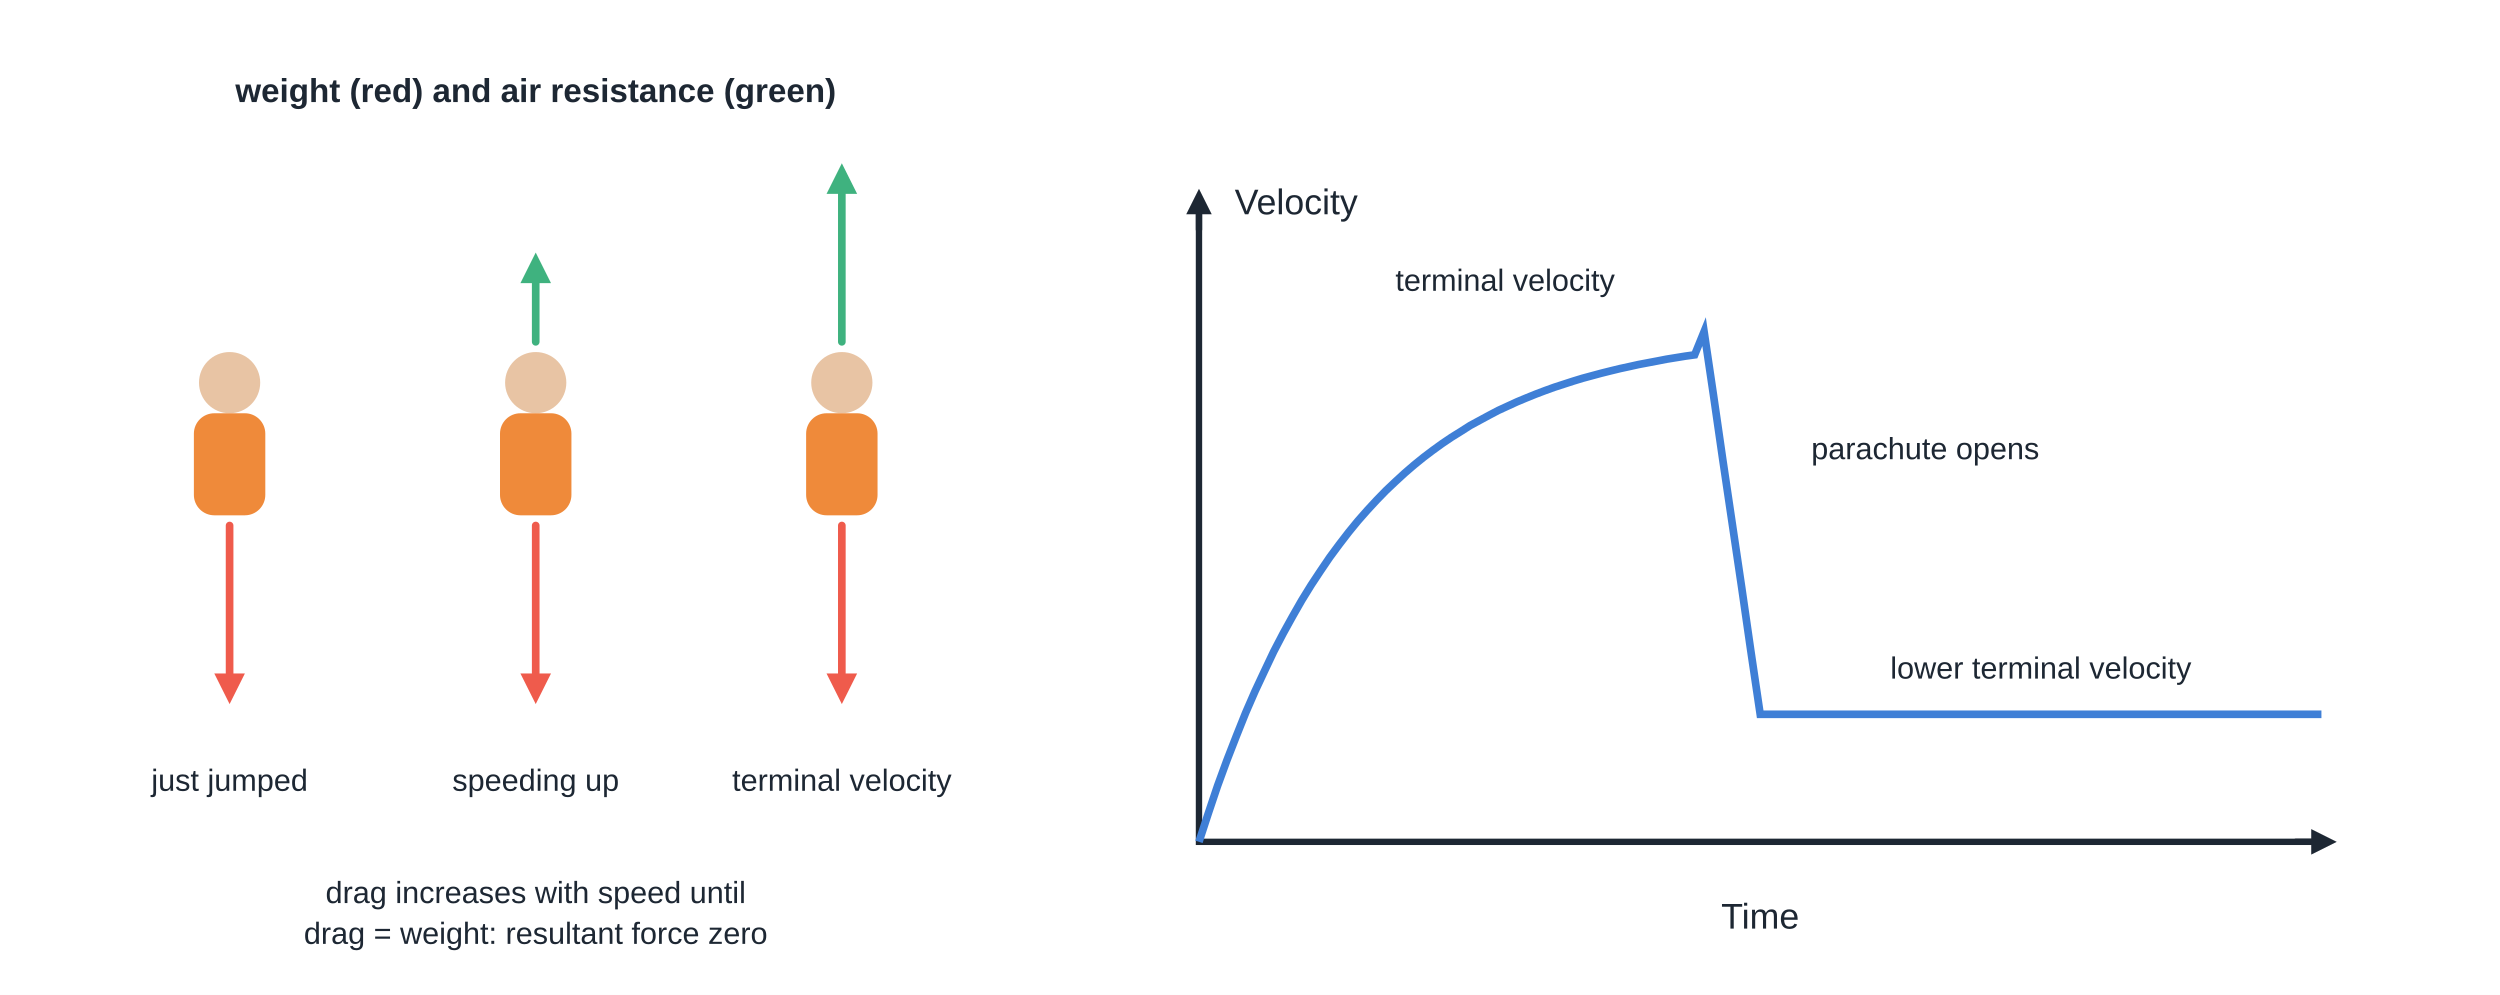
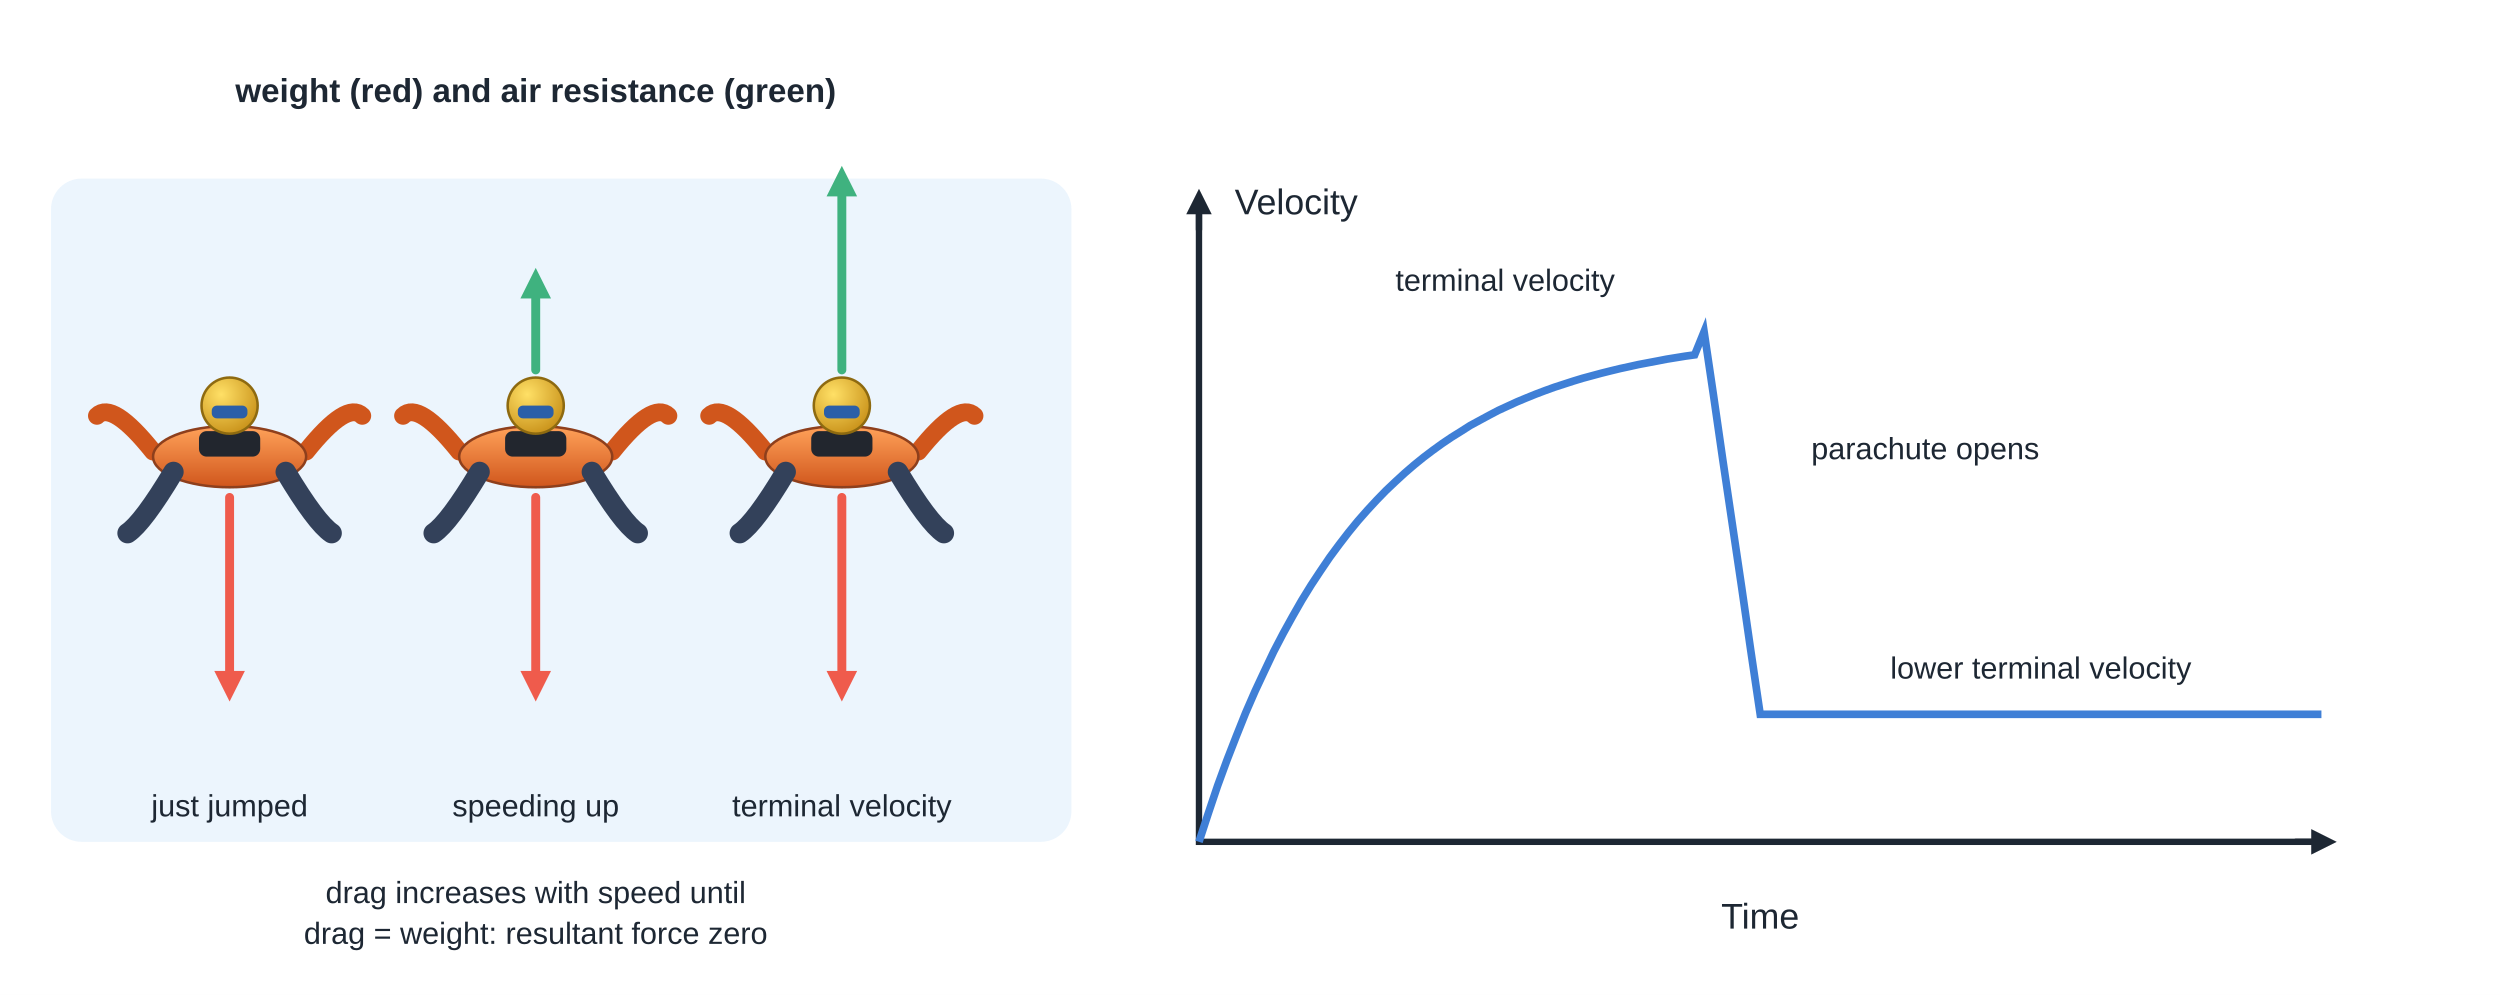
<svg xmlns="http://www.w3.org/2000/svg" viewBox="0 0 980 390" role="img" aria-label="Forces on a skydiver and a velocity–time graph showing terminal velocity" width="980" height="390" font-family="Arial, Helvetica, sans-serif" color="#1d2733">
  <rect x="0" y="0" width="980" height="390" fill="#ffffff" />
  <defs />
-   <circle cx="90" cy="150" r="12" fill="#e8c4a4" />
-   <rect x="76" y="162" width="28" height="40" rx="8" fill="#ef8a3a" />
-   <path d="M90.0 206.0L90.0 264.0" stroke="#ef5b4c" stroke-width="3" fill="none" stroke-linecap="round" />
-   <path d="M90.0 276.0L84.0 264.0L96.0 264.0Z" fill="#ef5b4c" />
-   <text x="90.0" y="310.0" font-size="12" text-anchor="middle" class="sf-lab" fill="#1d2733">just jumped</text>
-   <circle cx="210" cy="150" r="12" fill="#e8c4a4" />
-   <rect x="196" y="162" width="28" height="40" rx="8" fill="#ef8a3a" />
-   <path d="M210.0 206.0L210.0 264.0" stroke="#ef5b4c" stroke-width="3" fill="none" stroke-linecap="round" />
-   <path d="M210.0 276.0L204.0 264.0L216.0 264.0Z" fill="#ef5b4c" />
-   <path d="M210.0 134.0L210.0 111.0" stroke="#3fb27f" stroke-width="3" fill="none" stroke-linecap="round" />
-   <path d="M210.0 99.0L216.0 111.0L204.0 111.0Z" fill="#3fb27f" />
-   <text x="210.0" y="310.0" font-size="12" text-anchor="middle" class="sf-lab" fill="#1d2733">speeding up</text>
-   <circle cx="330" cy="150" r="12" fill="#e8c4a4" />
-   <rect x="316" y="162" width="28" height="40" rx="8" fill="#ef8a3a" />
-   <path d="M330.0 206.0L330.0 264.0" stroke="#ef5b4c" stroke-width="3" fill="none" stroke-linecap="round" />
-   <path d="M330.0 276.0L324.0 264.0L336.0 264.0Z" fill="#ef5b4c" />
-   <path d="M330.0 134.0L330.0 76.0" stroke="#3fb27f" stroke-width="3" fill="none" stroke-linecap="round" />
-   <path d="M330.0 64.0L336.0 76.0L324.0 76.0Z" fill="#3fb27f" />
-   <text x="330.0" y="310.0" font-size="12" text-anchor="middle" class="sf-lab" fill="#1d2733">terminal velocity</text>
+   <rect x="20" y="70" width="400" height="260" rx="12" fill="#5aa9f0" opacity=".12" />
+   <defs>
+     <linearGradient id="sgtv11aj" x1="0" y1="0" x2="0" y2="1">
+       <stop offset="0" stop-color="#ffa25a" />
+       <stop offset="1" stop-color="#d0561c" />
+     </linearGradient>
+     <radialGradient id="sgtv11ah" cx="0.35" cy="0.3" r="0.75">
+       <stop offset="0" stop-color="#ffe066" />
+       <stop offset="1" stop-color="#c9921a" />
+     </radialGradient>
+   </defs>
+   <path d="M60 177Q44 157 38 163M120 177Q136 157 142 163" stroke="#d0561c" stroke-width="7" stroke-linecap="round" fill="none" />
+   <ellipse cx="90" cy="179" rx="30" ry="12" fill="url(#sgtv11aj)" stroke="#8e3f1c" />
+   <path d="M68 185Q56 205 50 209M112 185Q124 205 130 209" stroke="#33415a" stroke-width="8" stroke-linecap="round" fill="none" />
+   <rect x="78" y="169" width="24" height="10" rx="3" fill="#22262e" />
+   <circle cx="90" cy="159" r="11" fill="url(#sgtv11ah)" stroke="#8e6a10" />
+   <rect x="83" y="159" width="14" height="5" rx="2" fill="#2b5fa8" />
+   <path d="M90.0 195.0L90.0 263.0" stroke="#ef5b4c" stroke-width="3.5" fill="none" stroke-linecap="round" />
+   <path d="M90.0 275.0L84.0 263.0L96.0 263.0Z" fill="#ef5b4c" />
+   <text x="90.0" y="320.0" font-size="12" text-anchor="middle" class="sf-lab" fill="#1d2733">just jumped</text>
+   <defs>
+     <linearGradient id="sgtv11bj" x1="0" y1="0" x2="0" y2="1">
+       <stop offset="0" stop-color="#ffa25a" />
+       <stop offset="1" stop-color="#d0561c" />
+     </linearGradient>
+     <radialGradient id="sgtv11bh" cx="0.35" cy="0.3" r="0.75">
+       <stop offset="0" stop-color="#ffe066" />
+       <stop offset="1" stop-color="#c9921a" />
+     </radialGradient>
+   </defs>
+   <path d="M180 177Q164 157 158 163M240 177Q256 157 262 163" stroke="#d0561c" stroke-width="7" stroke-linecap="round" fill="none" />
+   <ellipse cx="210" cy="179" rx="30" ry="12" fill="url(#sgtv11bj)" stroke="#8e3f1c" />
+   <path d="M188 185Q176 205 170 209M232 185Q244 205 250 209" stroke="#33415a" stroke-width="8" stroke-linecap="round" fill="none" />
+   <rect x="198" y="169" width="24" height="10" rx="3" fill="#22262e" />
+   <circle cx="210" cy="159" r="11" fill="url(#sgtv11bh)" stroke="#8e6a10" />
+   <rect x="203" y="159" width="14" height="5" rx="2" fill="#2b5fa8" />
+   <path d="M210.0 195.0L210.0 263.0" stroke="#ef5b4c" stroke-width="3.5" fill="none" stroke-linecap="round" />
+   <path d="M210.0 275.0L204.0 263.0L216.0 263.0Z" fill="#ef5b4c" />
+   <path d="M210.0 145.0L210.0 117.0" stroke="#3fb27f" stroke-width="3.5" fill="none" stroke-linecap="round" />
+   <path d="M210.0 105.0L216.0 117.0L204.0 117.0Z" fill="#3fb27f" />
+   <text x="210.0" y="320.0" font-size="12" text-anchor="middle" class="sf-lab" fill="#1d2733">speeding up</text>
+   <defs>
+     <linearGradient id="sgtv11cj" x1="0" y1="0" x2="0" y2="1">
+       <stop offset="0" stop-color="#ffa25a" />
+       <stop offset="1" stop-color="#d0561c" />
+     </linearGradient>
+     <radialGradient id="sgtv11ch" cx="0.35" cy="0.3" r="0.75">
+       <stop offset="0" stop-color="#ffe066" />
+       <stop offset="1" stop-color="#c9921a" />
+     </radialGradient>
+   </defs>
+   <path d="M300 177Q284 157 278 163M360 177Q376 157 382 163" stroke="#d0561c" stroke-width="7" stroke-linecap="round" fill="none" />
+   <ellipse cx="330" cy="179" rx="30" ry="12" fill="url(#sgtv11cj)" stroke="#8e3f1c" />
+   <path d="M308 185Q296 205 290 209M352 185Q364 205 370 209" stroke="#33415a" stroke-width="8" stroke-linecap="round" fill="none" />
+   <rect x="318" y="169" width="24" height="10" rx="3" fill="#22262e" />
+   <circle cx="330" cy="159" r="11" fill="url(#sgtv11ch)" stroke="#8e6a10" />
+   <rect x="323" y="159" width="14" height="5" rx="2" fill="#2b5fa8" />
+   <path d="M330.0 195.0L330.0 263.0" stroke="#ef5b4c" stroke-width="3.5" fill="none" stroke-linecap="round" />
+   <path d="M330.0 275.0L324.0 263.0L336.0 263.0Z" fill="#ef5b4c" />
+   <path d="M330.0 145.0L330.0 77.0" stroke="#3fb27f" stroke-width="3.5" fill="none" stroke-linecap="round" />
+   <path d="M330.0 65.0L336.0 77.0L324.0 77.0Z" fill="#3fb27f" />
+   <text x="330.0" y="320.0" font-size="12" text-anchor="middle" class="sf-lab" fill="#1d2733">terminal velocity</text>
  <text x="210.0" y="40.0" font-size="13" text-anchor="middle" class="sf-lab" fill="#1d2733" font-weight="700">weight (red) and air resistance (green)</text>
  <text x="210.0" y="354.0" font-size="12" text-anchor="middle" class="sf-lab" fill="#1d2733">drag increases with speed until</text>
  <text x="210.0" y="370.0" font-size="12" text-anchor="middle" class="sf-lab" fill="#1d2733">drag = weight: resultant force zero</text>
  <path d="M470 80V330H910" stroke="#1d2733" stroke-width="2.5" fill="none" />
  <path d="M470.0 90.0L470.0 84.0" stroke="#1d2733" stroke-width="2.5" fill="none" stroke-linecap="round" />
  <path d="M470.0 74.0L475.0 84.0L465.0 84.0Z" fill="#1d2733" />
  <path d="M900.0 330.0L906.0 330.0" stroke="#1d2733" stroke-width="2.5" fill="none" stroke-linecap="round" />
  <path d="M916.0 330.0L906.0 335.0L906.0 325.0Z" fill="#1d2733" />
  <text x="690.0" y="364.0" font-size="14" text-anchor="middle" class="sf-lab" fill="#1d2733">Time</text>
  <text x="484.0" y="84.0" font-size="14" text-anchor="start" class="sf-lab" fill="#1d2733">Velocity</text>
  <path d="M470.0 330.0L473.7 318.7L477.3 308.0L481.0 297.9L484.7 288.4L488.3 279.4L492.0 270.9L495.7 263.0L499.3 255.4L503.0 248.3L506.7 241.6L510.3 235.3L514.0 229.3L517.7 223.7L521.3 218.4L525.0 213.4L528.7 208.6L532.3 204.2L536.0 200.0L539.7 196.0L543.3 192.3L547.0 188.8L550.7 185.4L554.3 182.3L558.0 179.3L561.7 176.5L565.3 173.9L569.0 171.4L572.7 169.1L576.3 166.8L580.0 164.8L583.7 162.8L587.3 160.9L591.0 159.2L594.7 157.5L598.3 156.0L602.0 154.5L605.7 153.1L609.3 151.8L613.0 150.6L616.7 149.4L620.3 148.3L624.0 147.3L627.7 146.3L631.3 145.4L635.0 144.5L638.7 143.7L642.3 142.9L646.0 142.2L649.7 141.5L653.3 140.8L657.0 140.2L660.7 139.6L664.3 139.1L668.0 130.0L671.7 155.0L675.3 180.0L679.0 205.0L682.7 230.0L686.3 255.0L690.0 280.0L693.7 280.0L697.3 280.0L701.0 280.0L704.7 280.0L708.3 280.0L712.0 280.0L715.7 280.0L719.3 280.0L723.0 280.0L726.7 280.0L730.3 280.0L734.0 280.0L737.7 280.0L741.3 280.0L745.0 280.0L748.7 280.0L752.3 280.0L756.0 280.0L759.7 280.0L763.3 280.0L767.0 280.0L770.7 280.0L774.3 280.0L778.0 280.0L781.7 280.0L785.3 280.0L789.0 280.0L792.7 280.0L796.3 280.0L800.0 280.0L803.7 280.0L807.3 280.0L811.0 280.0L814.7 280.0L818.3 280.0L822.0 280.0L825.7 280.0L829.3 280.0L833.0 280.0L836.7 280.0L840.3 280.0L844.0 280.0L847.7 280.0L851.3 280.0L855.0 280.0L858.7 280.0L862.3 280.0L866.0 280.0L869.7 280.0L873.3 280.0L877.0 280.0L880.7 280.0L884.3 280.0L888.0 280.0L891.7 280.0L895.3 280.0L899.0 280.0L902.7 280.0L906.3 280.0L910.0 280.0" stroke="#3f7fd6" stroke-width="3" fill="none" />
  <text x="590.0" y="114.0" font-size="12" text-anchor="middle" class="sf-lab" fill="#1d2733">terminal velocity</text>
  <text x="710.0" y="180.0" font-size="12" text-anchor="start" class="sf-lab" fill="#1d2733">parachute opens</text>
  <text x="800.0" y="266.0" font-size="12" text-anchor="middle" class="sf-lab" fill="#1d2733">lower terminal velocity</text>
</svg>
